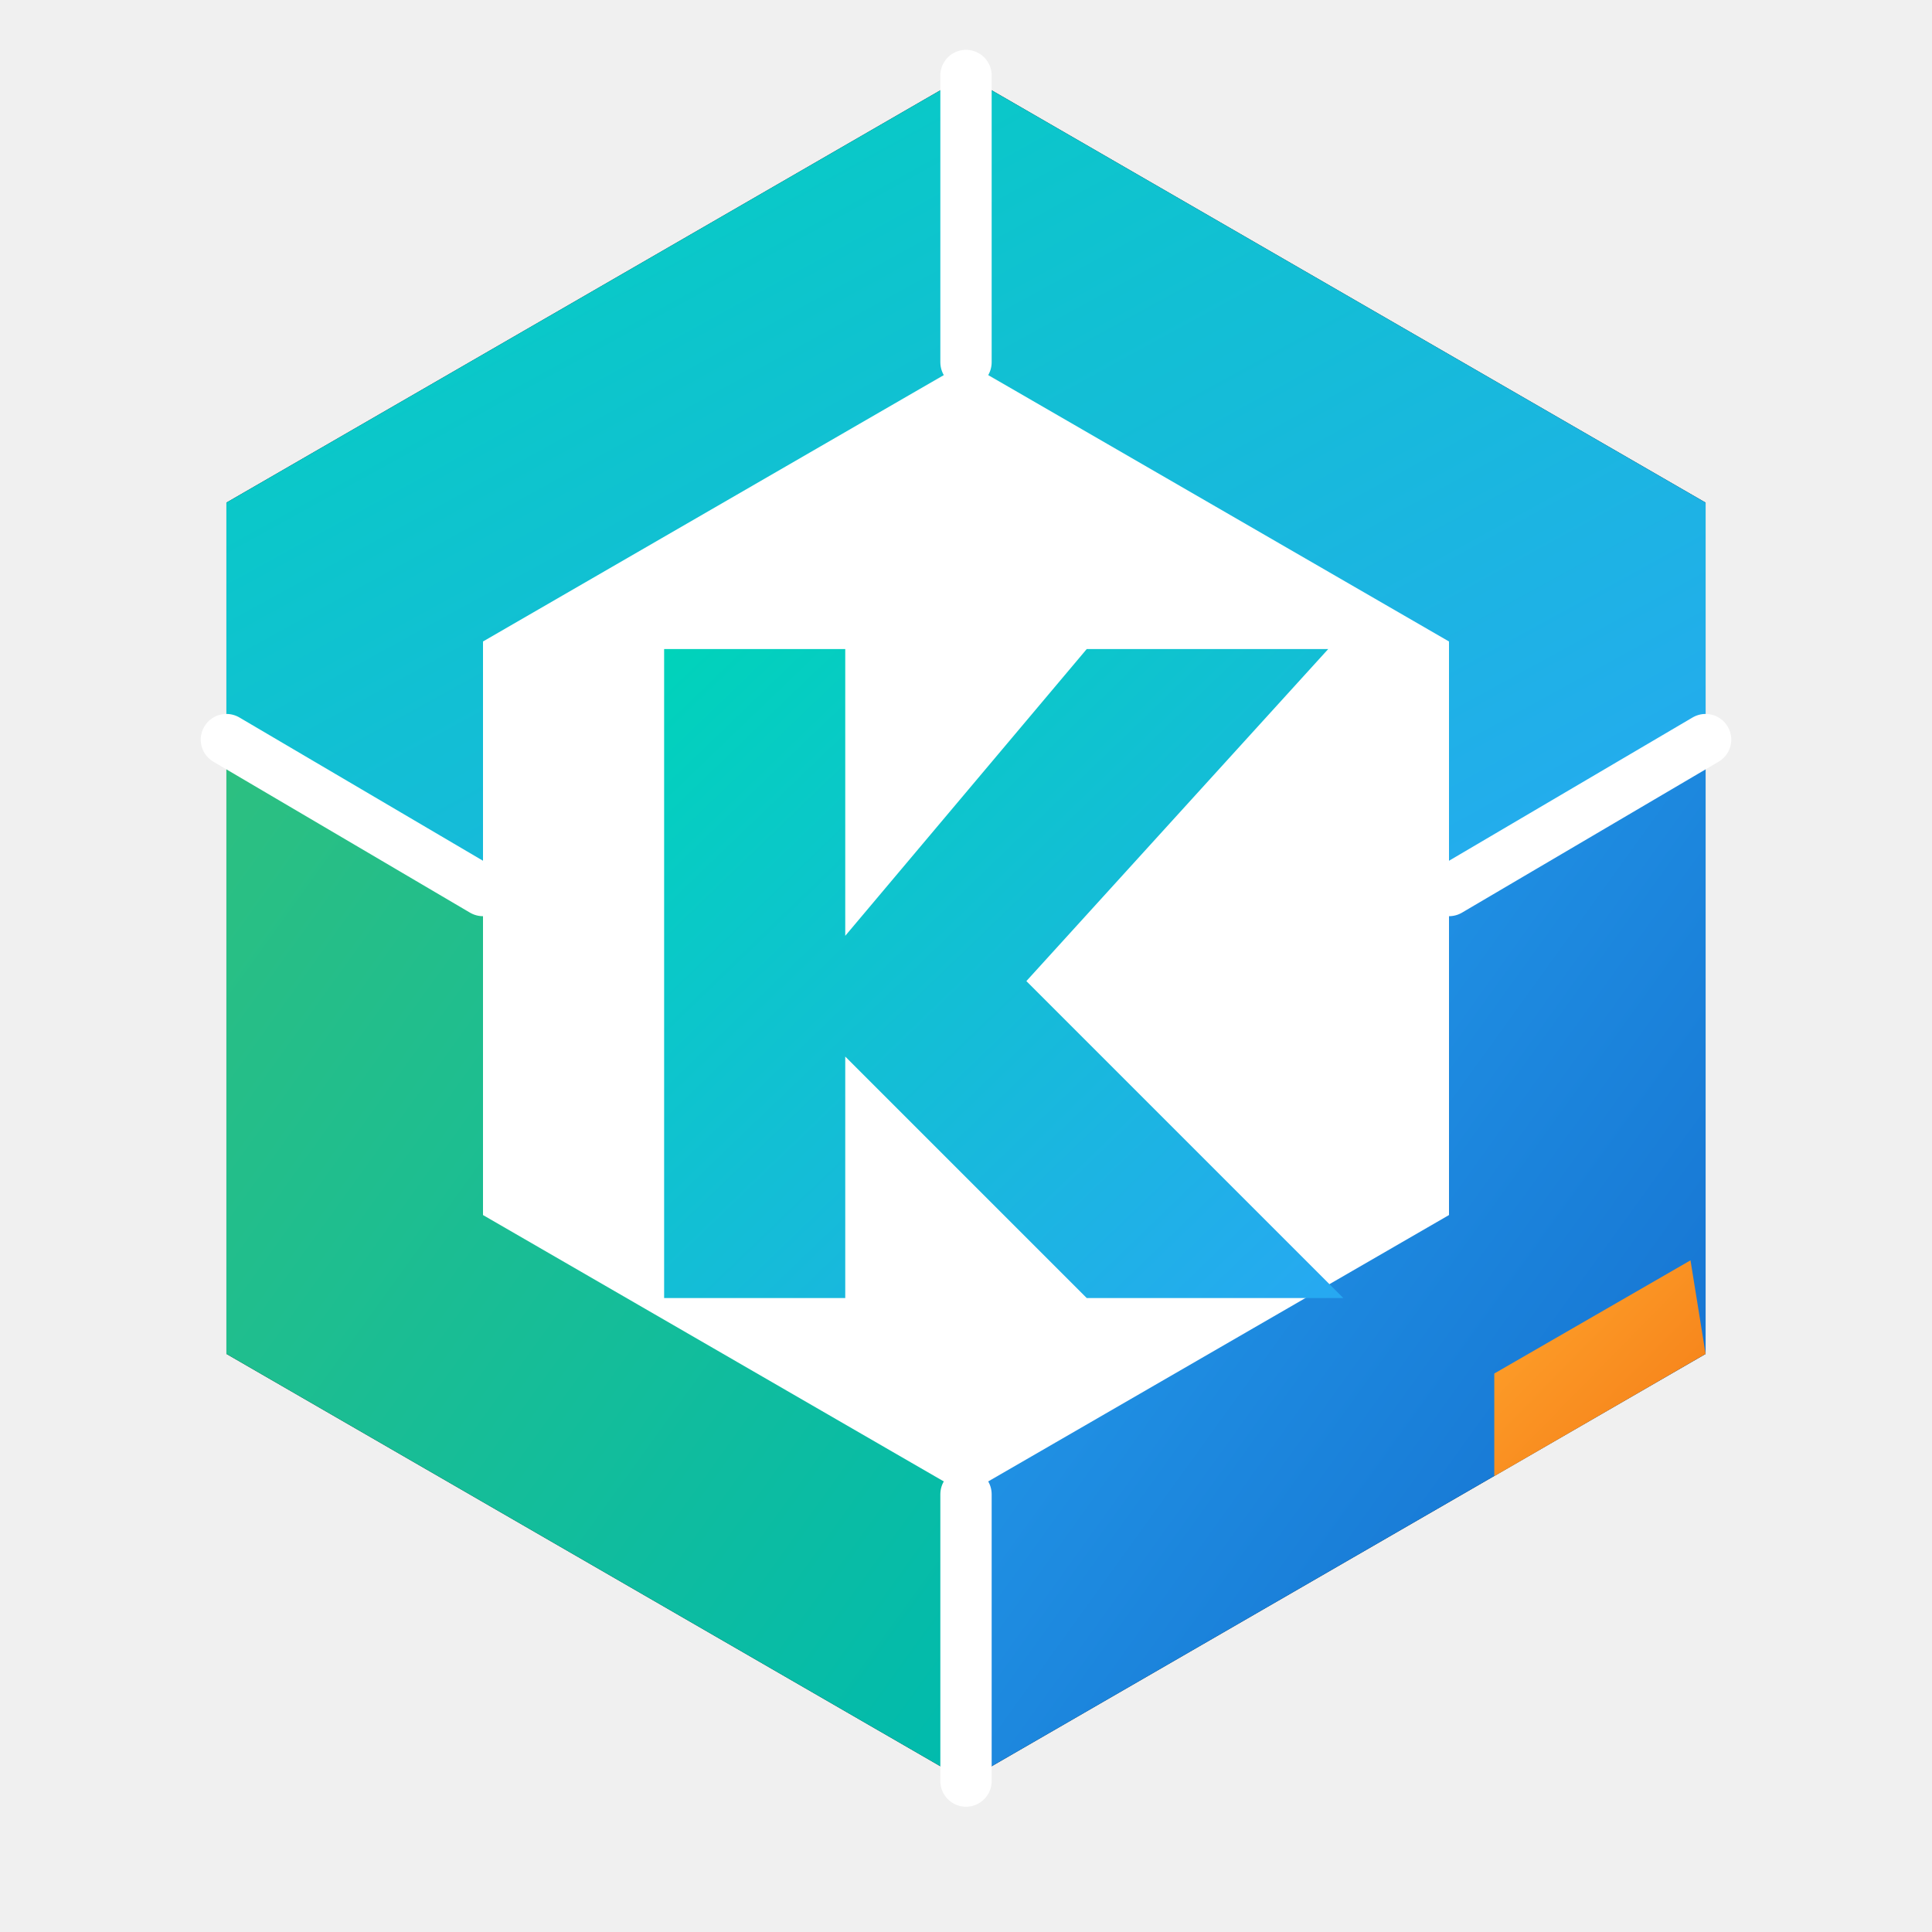
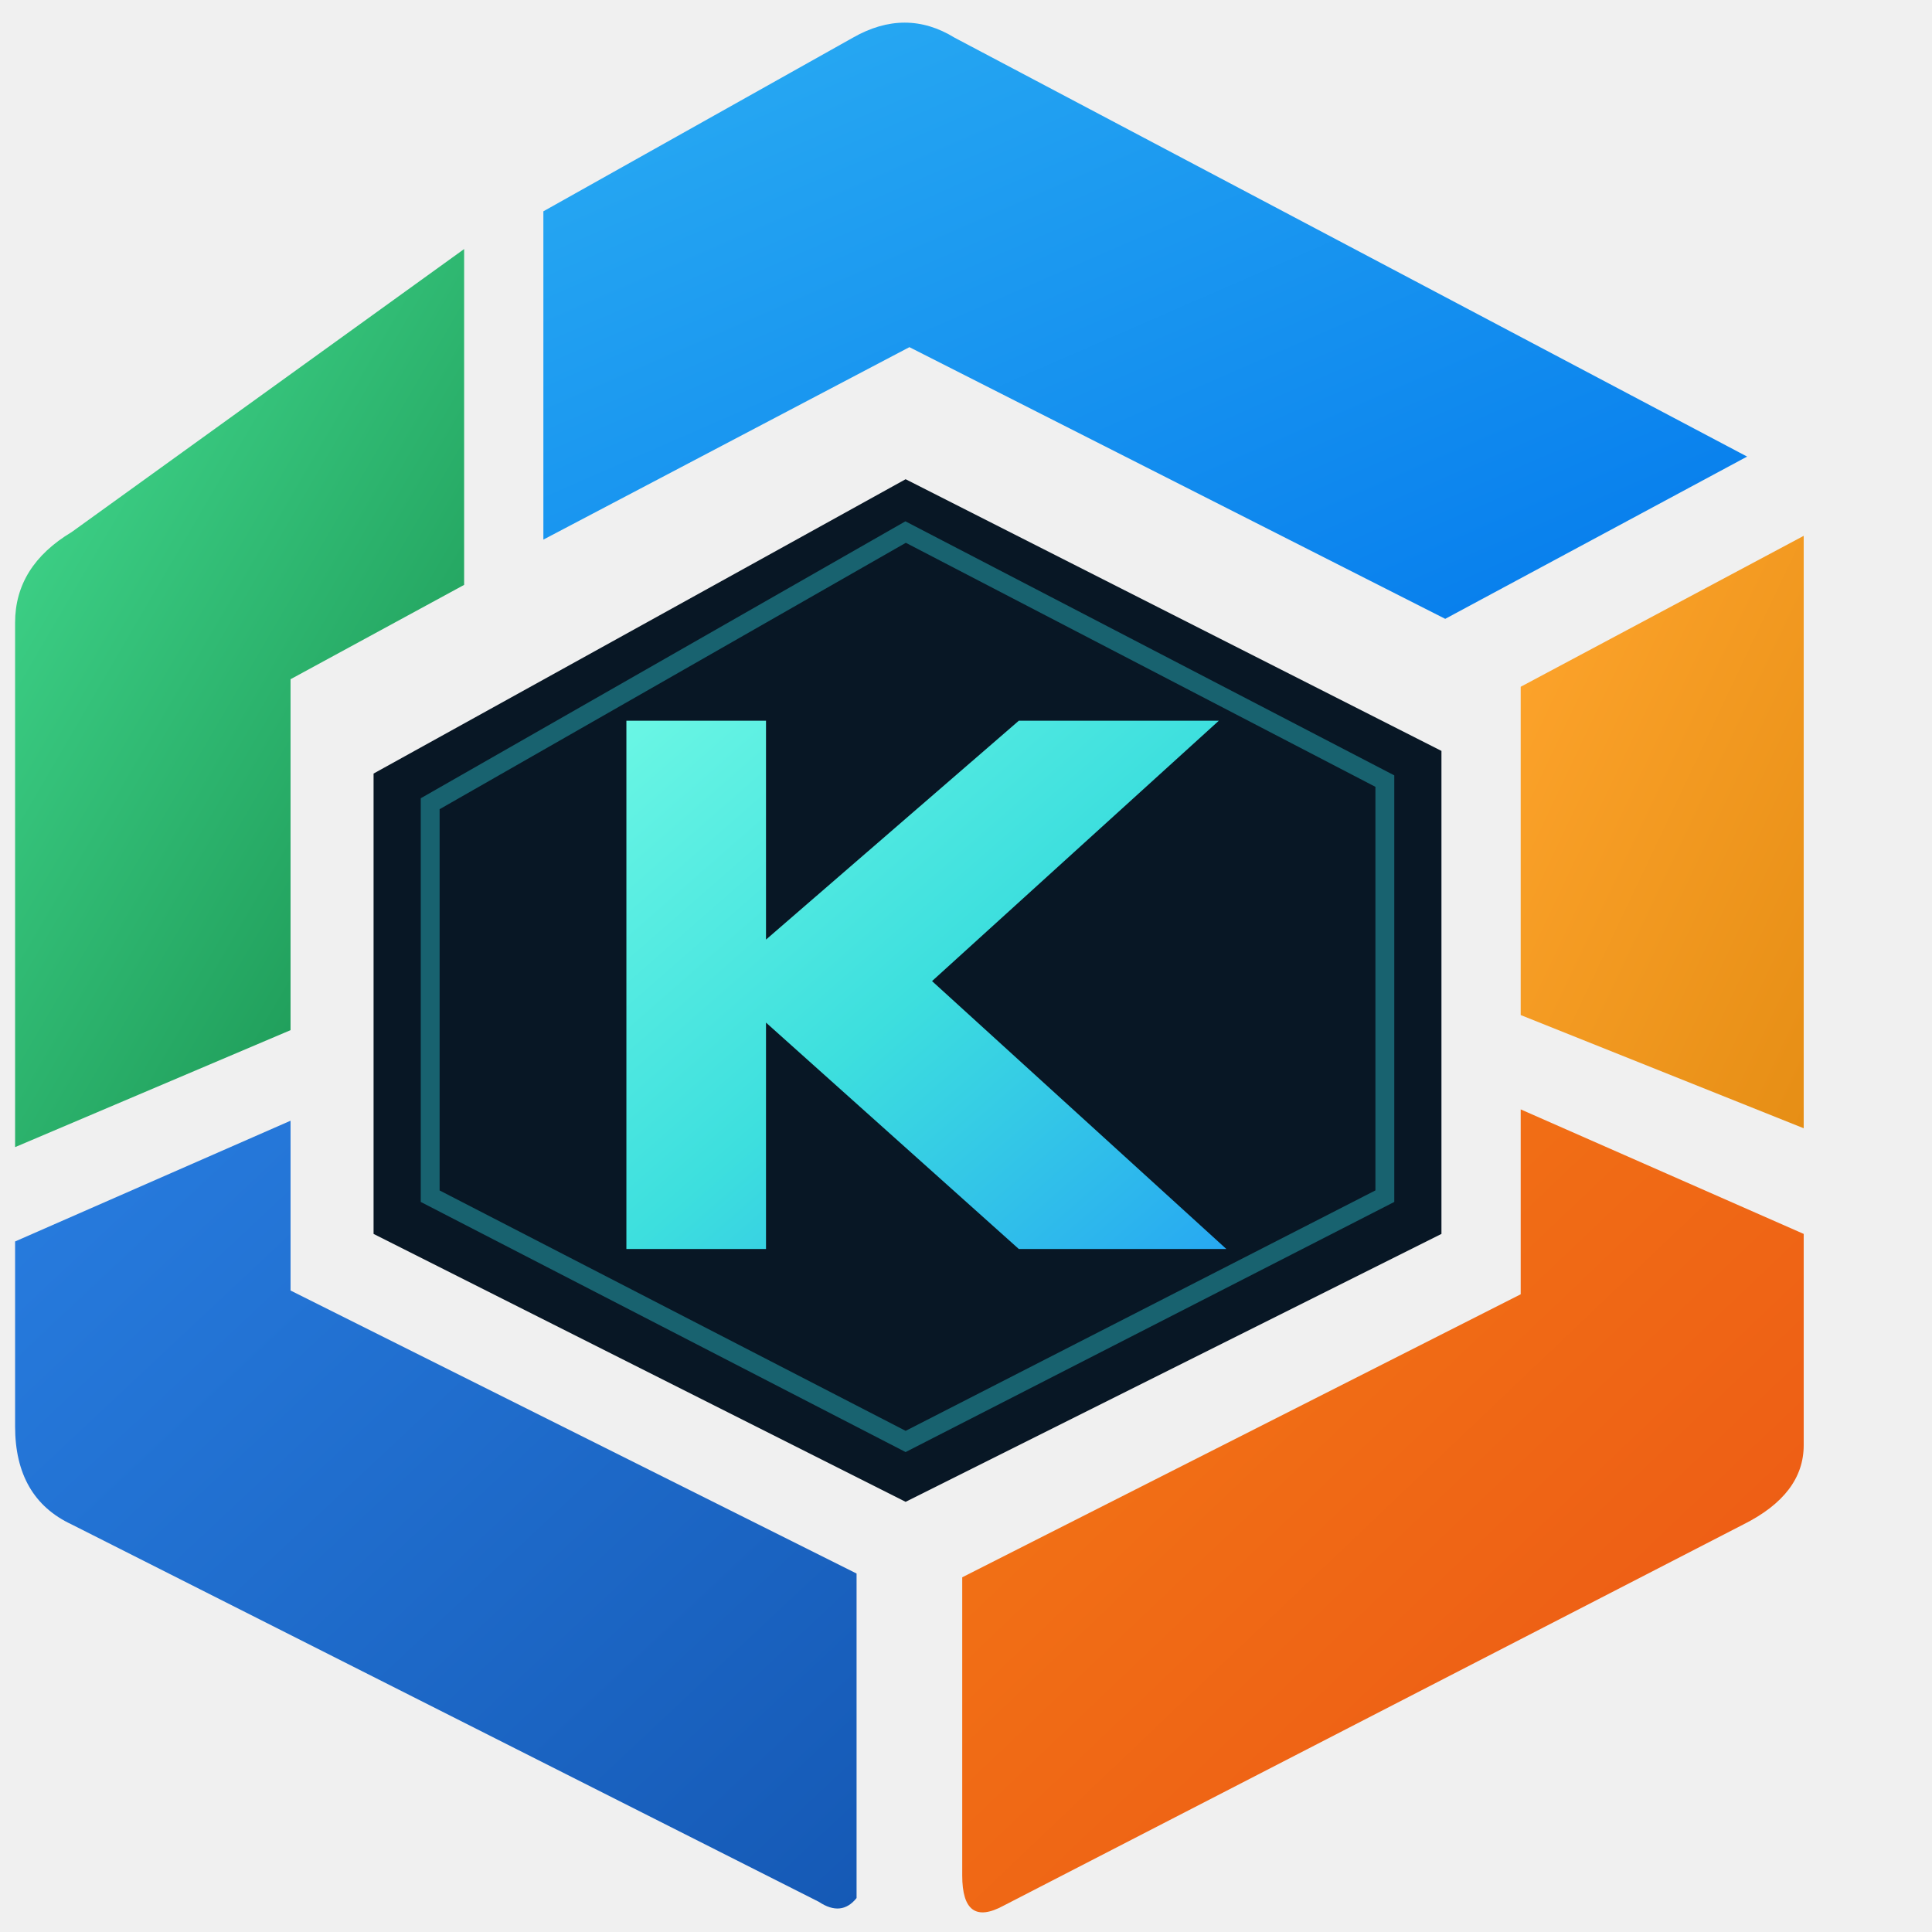
- <svg xmlns="http://www.w3.org/2000/svg" viewBox="0 0 128 128" role="img" aria-labelledby="title desc">
+ <svg xmlns="http://www.w3.org/2000/svg" viewBox="0 0 512 512" role="img" aria-labelledby="title desc">
  <defs>
-     <linearGradient id="teal" x1="0" y1="0" x2="1" y2="1">
-       <stop offset="0" stop-color="#00D3BA" />
+     <linearGradient id="crown" x1=".1" y1=".1" x2=".85" y2=".95">
+       <stop stop-color="#27A8F2" />
+       <stop offset="1" stop-color="#087FED" />
+     </linearGradient>
+     <linearGradient id="lowerBlue" x1="0" y1="0" x2="1" y2="1">
+       <stop stop-color="#287DE0" />
+       <stop offset="1" stop-color="#1559B5" />
+     </linearGradient>
+     <linearGradient id="green" x1=".15" y1="0" x2="1" y2="1">
+       <stop stop-color="#42D98E" />
+       <stop offset="1" stop-color="#158B4A" />
+     </linearGradient>
+     <linearGradient id="rightOrange" x1="0" y1="0" x2="1" y2="1">
+       <stop stop-color="#FFA52D" />
+       <stop offset="1" stop-color="#E68E15" />
+     </linearGradient>
+     <linearGradient id="lowerOrange" x1="0" y1="0" x2="1" y2="1">
+       <stop stop-color="#F47B16" />
+       <stop offset="1" stop-color="#EB5414" />
+     </linearGradient>
+     <linearGradient id="letterK" x1="0" y1="0" x2="1" y2="1">
+       <stop stop-color="#6AF6E4" />
+       <stop offset=".5" stop-color="#3DDFDE" />
      <stop offset="1" stop-color="#27A8F2" />
    </linearGradient>
-     <linearGradient id="blue" x1="0" y1="0" x2="1" y2="1">
-       <stop offset="0" stop-color="#27A8F2" />
-       <stop offset="1" stop-color="#1369CB" />
-     </linearGradient>
-     <linearGradient id="green" x1="0" y1="0" x2="1" y2="1">
-       <stop offset="0" stop-color="#2DBF80" />
-       <stop offset="1" stop-color="#00BBAE" />
-     </linearGradient>
-     <linearGradient id="orange" x1="0" y1="0" x2="1" y2="1">
-       <stop offset="0" stop-color="#FFA52D" />
-       <stop offset="1" stop-color="#F47B16" />
-     </linearGradient>
  </defs>
-   <path d="M64 5 113 33.3 113 89.7 64 118 15 89.7 15 33.3Z" fill="#081725" />
-   <path d="M64 5 113 33.3 113 49 96 59 96 43 64 24 32 43 32 59 15 49 15 33.3Z" fill="url(#teal)" />
-   <path d="M113 49 113 89.7 64 118 64 99 96 80 96 59Z" fill="url(#blue)" />
-   <path d="M15 49 32 59 32 80 64 99 64 118 15 89.7Z" fill="url(#green)" />
-   <path d="M99 91 112 83.5 113 89.7 99 97.8Z" fill="url(#orange)" />
-   <path d="M64 24 96 42.5 96 80.5 64 99 32 80.5 32 42.5Z" fill="#FFFFFF" />
-   <path d="M64 5V24M113 49 96 59M15 49 32 59M64 99V118" fill="none" stroke="#FFFFFF" stroke-width="3.4" stroke-linecap="round" />
-   <path d="M44 43H56V62L72 43H88L68 65 89 86H72L56 70V86H44Z" fill="url(#teal)" />
+   <path fill="url(#green)" d="M4 165 Q4 150 19 141 L123 66 V155 L77 180 V273 L4 304 Z" />
+   <path fill="url(#crown)" d="M144 56 226 10 Q240 2 253 10 L463 121 383 164 241 92 144 143 Z" />
+   <path fill="url(#rightOrange)" d="M403 182 478 142 V299 L403 269 Z" />
+   <path fill="url(#lowerBlue)" d="M4 329 77 297 V342 L227 417 V503 Q223 508 217 504 L19 404 Q4 397 4 378 Z" />
+   <path fill="url(#lowerOrange)" d="M255 418 403 343 V294 L478 327 V383 Q478 396 462 404 L266 505 Q255 511 255 497 Z" />
+   <path fill="#081725" d="M240 127 382 199 382 327 240 398 99 327 99 205Z" />
+   <path fill="none" stroke="#2CBCCA" stroke-width="5" opacity=".45" d="M240 141 367 207 367 317 240 382 114 317 114 213Z" />
+   <path fill="url(#letterK)" d="M166 191H203V249L270 191H323L247 260 325 331H270L203 271V331H166Z" />
</svg>
